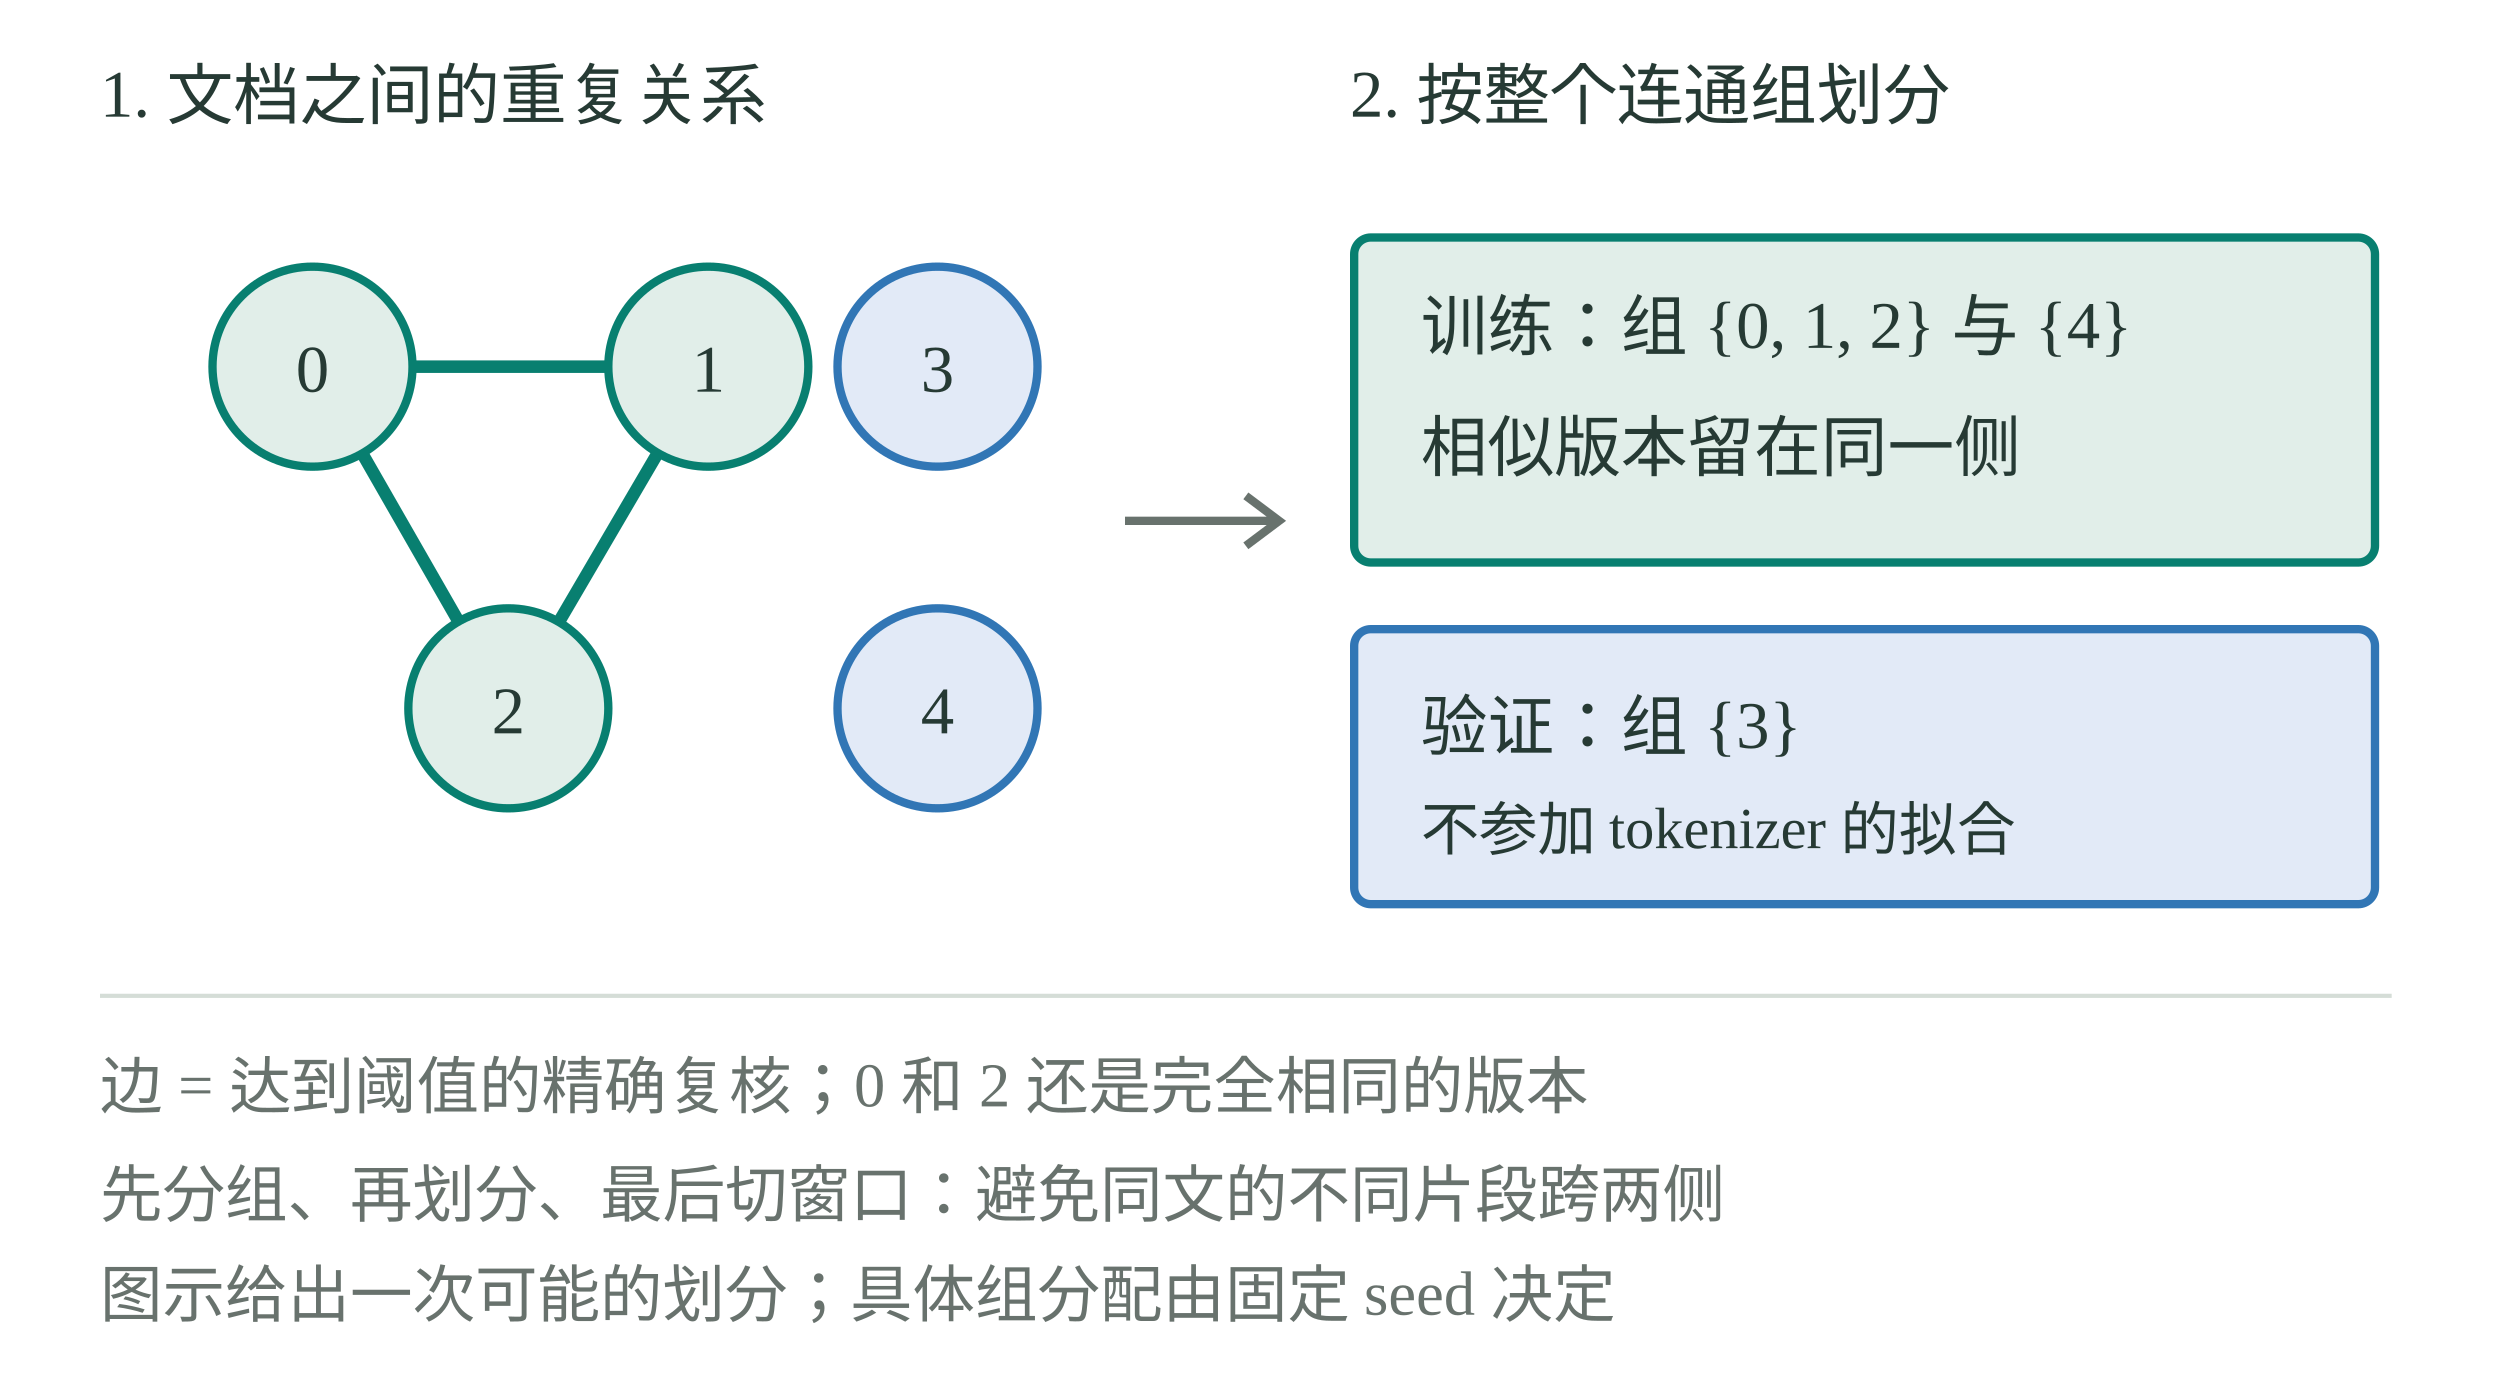
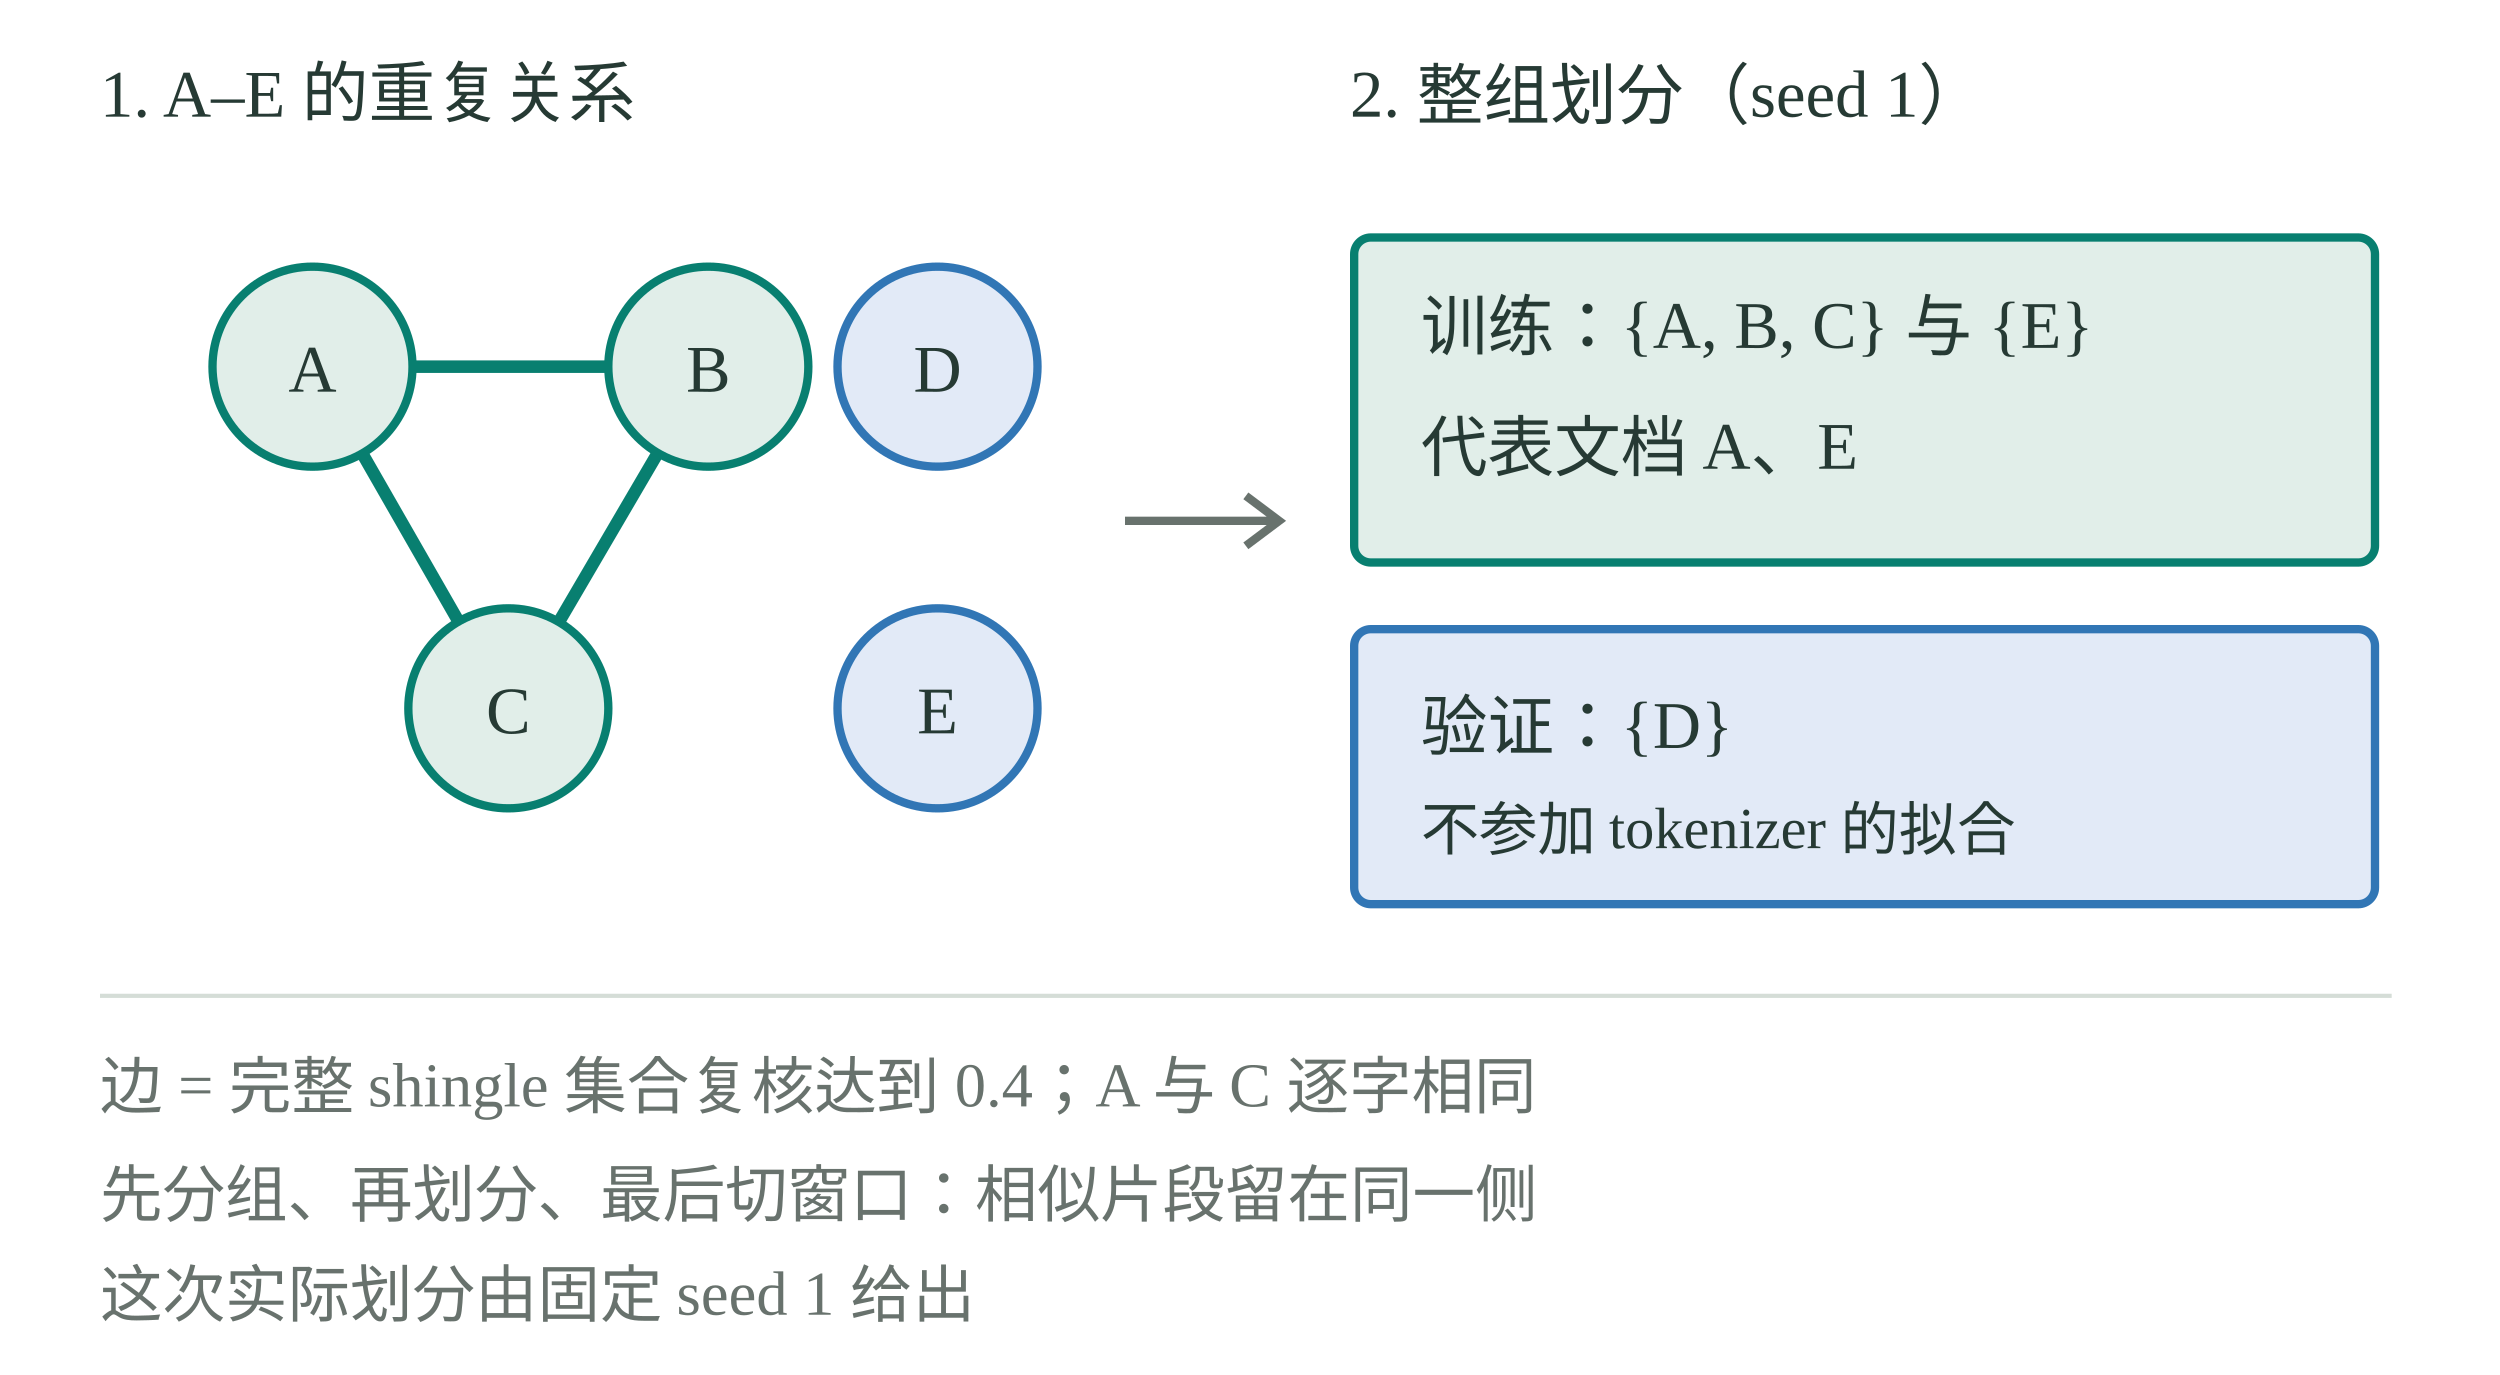
<svg xmlns="http://www.w3.org/2000/svg" viewBox="0 0 600 330" fill="none">
  <g font-size="16" fill="#263a34">
-     <text x="24" y="28">1. 文档之间的重复关系</text>
-     <text x="324" y="28">2. 按整个连通组划分</text>
+     <text x="24" y="28">1. A–E 的重复关系</text>
+     <text x="324" y="28">2. 整组划分（seed 1）</text>
  </g>
  <path d="M75 88H170M170 88L122 170M122 170L75 88" stroke="#087f70" stroke-width="3" />
  <g fill="#e1eee9" stroke="#087f70" stroke-width="2">
    <circle cx="75" cy="88" r="24" />
    <circle cx="170" cy="88" r="24" />
    <circle cx="122" cy="170" r="24" />
  </g>
  <g fill="#e2eaf7" stroke="#3176b5" stroke-width="2">
    <circle cx="225" cy="170" r="24" />
    <circle cx="225" cy="88" r="24" />
  </g>
  <g fill="#263a34" font-size="16" text-anchor="middle">
-     <text x="75" y="94">0</text>
-     <text x="170" y="94">1</text>
-     <text x="122" y="176">2</text>
-     <text x="225" y="176">4</text>
-     <text x="225" y="94">3</text>
+     <text x="75" y="94">A</text>
+     <text x="170" y="94">B</text>
+     <text x="122" y="176">C</text>
+     <text x="225" y="176">E</text>
+     <text x="225" y="94">D</text>
  </g>
  <path d="M270 125H307m-8 -6l8 6 -8 6" stroke="#68726d" stroke-width="2" />
  <g stroke-width="2">
    <rect x="325" y="57" width="245" height="78" rx="4" fill="#e1eee9" stroke="#087f70" />
    <rect x="325" y="151" width="245" height="66" rx="4" fill="#e2eaf7" stroke="#3176b5" />
  </g>
  <g fill="#263a34" font-size="16">
-     <text x="341" y="84">训练：组 {0, 1, 2} 与 {4}</text>
-     <text x="341" y="113">相似版本留在同一侧</text>
-     <text x="341" y="180">验证：组 {3}</text>
+     <text x="341" y="84">训练：{A, B, C} 与 {E}</text>
+     <text x="341" y="113">代表文档 A、E</text>
+     <text x="341" y="180">验证：{D}</text>
    <text x="341" y="204" font-size="14">不参加 tokenizer 的拟合</text>
  </g>
  <path d="M24 239H574" stroke="#d5ddd7" />
  <g fill="#68726d" font-size="15">
-     <text x="24" y="266">边 = 达到阈值的精确复核；0 和 2 还是完全相同的版本</text>
-     <text x="24" y="292">先分组、再划分、最后切窗口：避免同文的不同片段跨两侧</text>
-     <text x="24" y="316">图示给出一次可能的划分；具体组分配由固定 seed 决定</text>
+     <text x="24" y="266">边 = 完整 shingle 集合复核达到 0.4；A 与 C 逐字相同</text>
+     <text x="24" y="292">先分组、再划分、最后切窗口：相似片段留在同一侧</text>
+     <text x="24" y="316">这次实际划分由固定 seed 1 给出</text>
  </g>
</svg>
